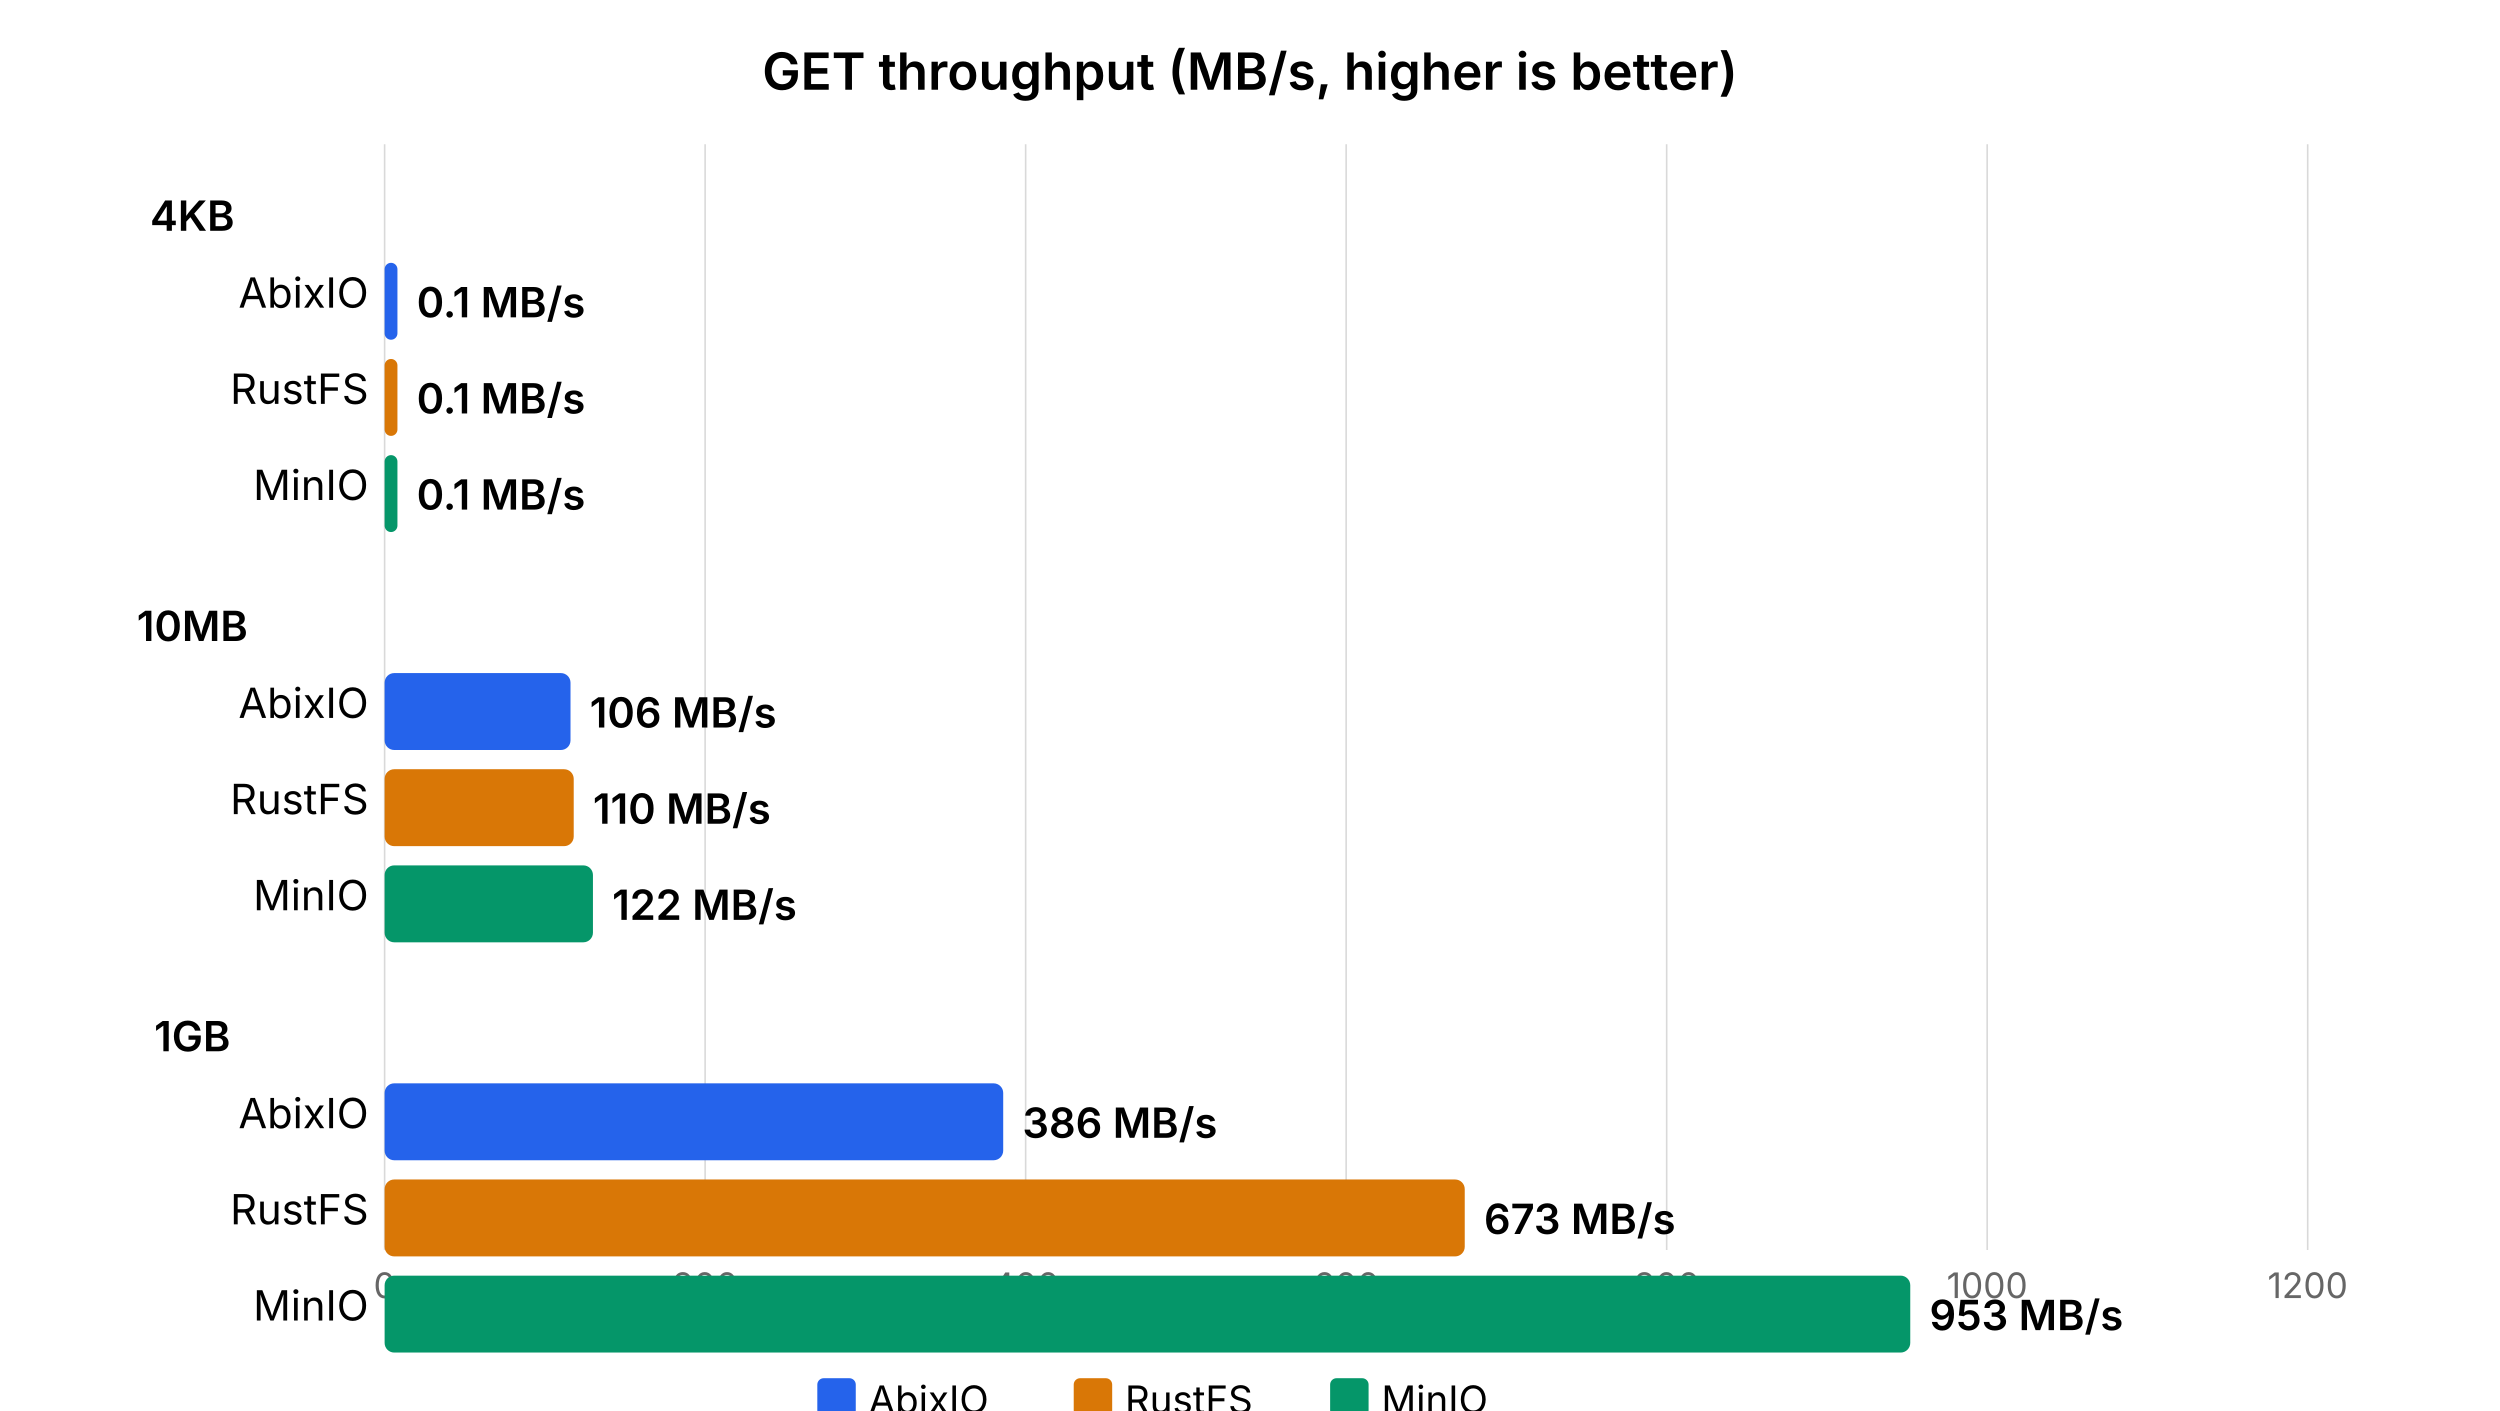
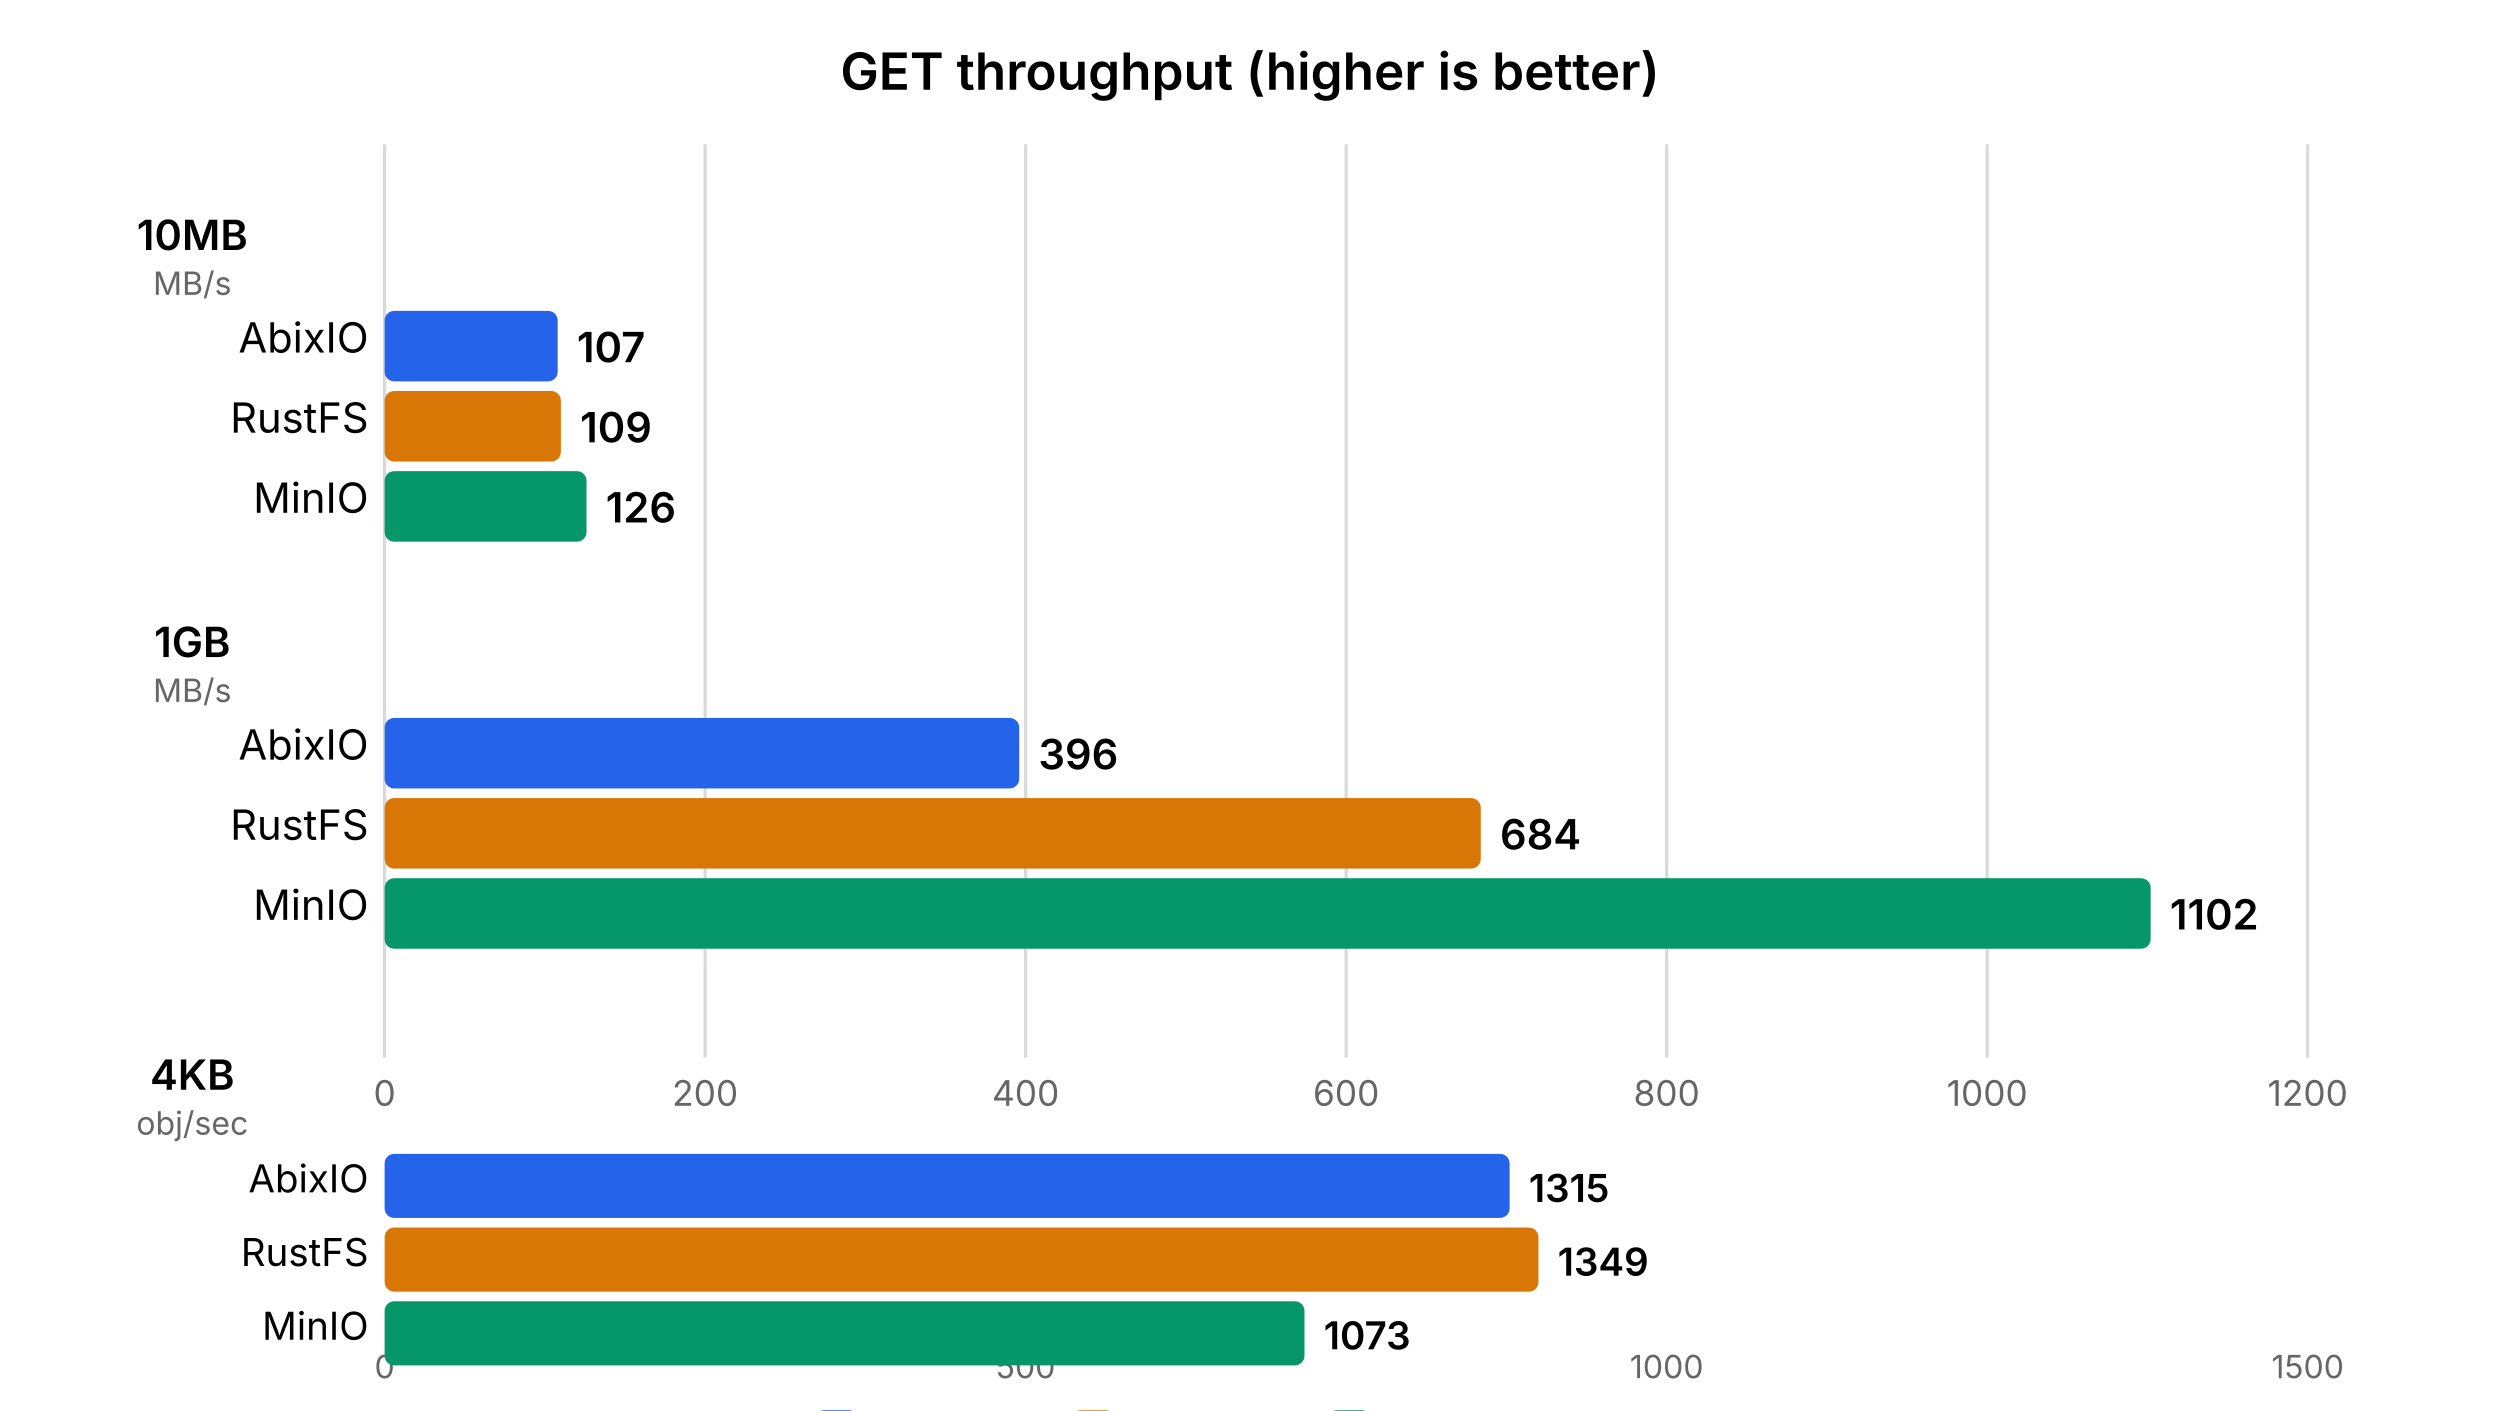
<svg xmlns="http://www.w3.org/2000/svg" viewBox="0 0 780 440" font-family="system-ui,-apple-system,sans-serif">
-   <text x="390" y="28" text-anchor="middle" style="font-size:16px;font-weight:600;fill:currentColor">GET throughput (MB/s, higher is better)</text>
-   <line x1="120" y1="45" x2="120" y2="390" style="stroke:currentColor;opacity:0.15;stroke-width:0.5" />
-   <line x1="220" y1="45" x2="220" y2="390" style="stroke:currentColor;opacity:0.15;stroke-width:0.5" />
-   <line x1="320" y1="45" x2="320" y2="390" style="stroke:currentColor;opacity:0.15;stroke-width:0.5" />
-   <line x1="420" y1="45" x2="420" y2="390" style="stroke:currentColor;opacity:0.15;stroke-width:0.5" />
-   <line x1="520" y1="45" x2="520" y2="390" style="stroke:currentColor;opacity:0.15;stroke-width:0.5" />
-   <line x1="620" y1="45" x2="620" y2="390" style="stroke:currentColor;opacity:0.15;stroke-width:0.5" />
-   <line x1="720" y1="45" x2="720" y2="390" style="stroke:currentColor;opacity:0.15;stroke-width:0.5" />
-   <text x="120" y="405" text-anchor="middle" style="font-size:11px;fill:currentColor;opacity:0.6">0</text>
-   <text x="220" y="405" text-anchor="middle" style="font-size:11px;fill:currentColor;opacity:0.6">200</text>
-   <text x="320" y="405" text-anchor="middle" style="font-size:11px;fill:currentColor;opacity:0.6">400</text>
-   <text x="420" y="405" text-anchor="middle" style="font-size:11px;fill:currentColor;opacity:0.6">600</text>
-   <text x="520" y="405" text-anchor="middle" style="font-size:11px;fill:currentColor;opacity:0.6">800</text>
-   <text x="620" y="405" text-anchor="middle" style="font-size:11px;fill:currentColor;opacity:0.6">1000</text>
-   <text x="720" y="405" text-anchor="middle" style="font-size:11px;fill:currentColor;opacity:0.6">1200</text>
-   <text x="60" y="72" text-anchor="middle" style="font-size:13px;font-weight:600;fill:currentColor">4KB</text>
-   <text x="115" y="96" text-anchor="end" style="font-size:13px;fill:currentColor">AbixIO</text>
-   <rect x="120" y="82" width="4" height="24" rx="2" fill="#2563eb" />
-   <text x="130" y="99" style="font-size:13px;font-weight:600;fill:currentColor">0.1 MB/s</text>
-   <text x="115" y="126" text-anchor="end" style="font-size:13px;fill:currentColor">RustFS</text>
-   <rect x="120" y="112" width="4" height="24" rx="2" fill="#d97706" />
-   <text x="130" y="129" style="font-size:13px;font-weight:600;fill:currentColor">0.1 MB/s</text>
-   <text x="115" y="156" text-anchor="end" style="font-size:13px;fill:currentColor">MinIO</text>
-   <rect x="120" y="142" width="4" height="24" rx="2" fill="#059669" />
-   <text x="130" y="159" style="font-size:13px;font-weight:600;fill:currentColor">0.1 MB/s</text>
-   <text x="60" y="200" text-anchor="middle" style="font-size:13px;font-weight:600;fill:currentColor">10MB</text>
-   <text x="115" y="224" text-anchor="end" style="font-size:13px;fill:currentColor">AbixIO</text>
-   <rect x="120" y="210" width="58" height="24" rx="3" fill="#2563eb" />
-   <text x="184" y="227" style="font-size:13px;font-weight:600;fill:currentColor">106 MB/s</text>
-   <text x="115" y="254" text-anchor="end" style="font-size:13px;fill:currentColor">RustFS</text>
-   <rect x="120" y="240" width="59" height="24" rx="3" fill="#d97706" />
-   <text x="185" y="257" style="font-size:13px;font-weight:600;fill:currentColor">110 MB/s</text>
-   <text x="115" y="284" text-anchor="end" style="font-size:13px;fill:currentColor">MinIO</text>
-   <rect x="120" y="270" width="65" height="24" rx="3" fill="#059669" />
-   <text x="191" y="287" style="font-size:13px;font-weight:600;fill:currentColor">122 MB/s</text>
-   <text x="60" y="328" text-anchor="middle" style="font-size:13px;font-weight:600;fill:currentColor">1GB</text>
-   <text x="115" y="352" text-anchor="end" style="font-size:13px;fill:currentColor">AbixIO</text>
-   <rect x="120" y="338" width="193" height="24" rx="3" fill="#2563eb" />
-   <text x="319" y="355" style="font-size:13px;font-weight:600;fill:currentColor">386 MB/s</text>
-   <text x="115" y="382" text-anchor="end" style="font-size:13px;fill:currentColor">RustFS</text>
-   <rect x="120" y="368" width="337" height="24" rx="3" fill="#d97706" />
-   <text x="463" y="385" style="font-size:13px;font-weight:600;fill:currentColor">673 MB/s</text>
-   <text x="115" y="412" text-anchor="end" style="font-size:13px;fill:currentColor">MinIO</text>
-   <rect x="120" y="398" width="476" height="24" rx="3" fill="#059669" />
-   <text x="602" y="415" style="font-size:13px;font-weight:600;fill:currentColor">953 MB/s</text>
-   <rect x="255" y="430" width="12" height="12" rx="2" fill="#2563eb" />
-   <text x="271" y="441" style="font-size:12px;fill:currentColor">AbixIO</text>
-   <rect x="335" y="430" width="12" height="12" rx="2" fill="#d97706" />
-   <text x="351" y="441" style="font-size:12px;fill:currentColor">RustFS</text>
-   <rect x="415" y="430" width="12" height="12" rx="2" fill="#059669" />
-   <text x="431" y="441" style="font-size:12px;fill:currentColor">MinIO</text>
+   <text x="390" y="28" text-anchor="middle" style="font-size:16px;font-weight:600;fill:currentColor">GET throughput (higher is better)</text>
+   <line x1="120" y1="45" x2="120" y2="330" style="stroke:currentColor;opacity:0.15" />
+   <line x1="220" y1="45" x2="220" y2="330" style="stroke:currentColor;opacity:0.15" />
+   <line x1="320" y1="45" x2="320" y2="330" style="stroke:currentColor;opacity:0.15" />
+   <line x1="420" y1="45" x2="420" y2="330" style="stroke:currentColor;opacity:0.15" />
+   <line x1="520" y1="45" x2="520" y2="330" style="stroke:currentColor;opacity:0.15" />
+   <line x1="620" y1="45" x2="620" y2="330" style="stroke:currentColor;opacity:0.15" />
+   <line x1="720" y1="45" x2="720" y2="330" style="stroke:currentColor;opacity:0.15" />
+   <text x="120" y="345" text-anchor="middle" style="font-size:11px;fill:currentColor;opacity:0.6">0</text>
+   <text x="220" y="345" text-anchor="middle" style="font-size:11px;fill:currentColor;opacity:0.6">200</text>
+   <text x="320" y="345" text-anchor="middle" style="font-size:11px;fill:currentColor;opacity:0.6">400</text>
+   <text x="420" y="345" text-anchor="middle" style="font-size:11px;fill:currentColor;opacity:0.6">600</text>
+   <text x="520" y="345" text-anchor="middle" style="font-size:11px;fill:currentColor;opacity:0.6">800</text>
+   <text x="620" y="345" text-anchor="middle" style="font-size:11px;fill:currentColor;opacity:0.6">1000</text>
+   <text x="720" y="345" text-anchor="middle" style="font-size:11px;fill:currentColor;opacity:0.6">1200</text>
+   <text x="60" y="78" text-anchor="middle" style="font-size:13px;font-weight:600;fill:currentColor">10MB</text>
+   <text x="60" y="92" text-anchor="middle" style="font-size:10px;fill:currentColor;opacity:0.6">MB/s</text>
+   <text x="115" y="110" text-anchor="end" style="font-size:13px;fill:currentColor">AbixIO</text>
+   <rect x="120" y="97" width="54" height="22" rx="3" fill="#2563eb" />
+   <text x="180" y="113" style="font-size:13px;font-weight:600;fill:currentColor">107</text>
+   <text x="115" y="135" text-anchor="end" style="font-size:13px;fill:currentColor">RustFS</text>
+   <rect x="120" y="122" width="55" height="22" rx="3" fill="#d97706" />
+   <text x="181" y="138" style="font-size:13px;font-weight:600;fill:currentColor">109</text>
+   <text x="115" y="160" text-anchor="end" style="font-size:13px;fill:currentColor">MinIO</text>
+   <rect x="120" y="147" width="63" height="22" rx="3" fill="#059669" />
+   <text x="189" y="163" style="font-size:13px;font-weight:600;fill:currentColor">126</text>
+   <text x="60" y="205" text-anchor="middle" style="font-size:13px;font-weight:600;fill:currentColor">1GB</text>
+   <text x="60" y="219" text-anchor="middle" style="font-size:10px;fill:currentColor;opacity:0.6">MB/s</text>
+   <text x="115" y="237" text-anchor="end" style="font-size:13px;fill:currentColor">AbixIO</text>
+   <rect x="120" y="224" width="198" height="22" rx="3" fill="#2563eb" />
+   <text x="324" y="240" style="font-size:13px;font-weight:600;fill:currentColor">396</text>
+   <text x="115" y="262" text-anchor="end" style="font-size:13px;fill:currentColor">RustFS</text>
+   <rect x="120" y="249" width="342" height="22" rx="3" fill="#d97706" />
+   <text x="468" y="265" style="font-size:13px;font-weight:600;fill:currentColor">684</text>
+   <text x="115" y="287" text-anchor="end" style="font-size:13px;fill:currentColor">MinIO</text>
+   <rect x="120" y="274" width="551" height="22" rx="3" fill="#059669" />
+   <text x="677" y="290" style="font-size:13px;font-weight:600;fill:currentColor">1102</text>
+   <text x="60" y="340" text-anchor="middle" style="font-size:13px;font-weight:600;fill:currentColor">4KB</text>
+   <text x="60" y="354" text-anchor="middle" style="font-size:10px;fill:currentColor;opacity:0.6">obj/sec</text>
+   <text x="120" y="430" text-anchor="middle" style="font-size:10px;fill:currentColor;opacity:0.6">0</text>
+   <text x="320" y="430" text-anchor="middle" style="font-size:10px;fill:currentColor;opacity:0.6">500</text>
+   <text x="520" y="430" text-anchor="middle" style="font-size:10px;fill:currentColor;opacity:0.6">1000</text>
+   <text x="720" y="430" text-anchor="middle" style="font-size:10px;fill:currentColor;opacity:0.6">1500</text>
+   <text x="115" y="372" text-anchor="end" style="font-size:12px;fill:currentColor">AbixIO</text>
+   <rect x="120" y="360" width="351" height="20" rx="3" fill="#2563eb" />
+   <text x="477" y="375" style="font-size:12px;font-weight:600;fill:currentColor">1315</text>
+   <text x="115" y="395" text-anchor="end" style="font-size:12px;fill:currentColor">RustFS</text>
+   <rect x="120" y="383" width="360" height="20" rx="3" fill="#d97706" />
+   <text x="486" y="398" style="font-size:12px;font-weight:600;fill:currentColor">1349</text>
+   <text x="115" y="418" text-anchor="end" style="font-size:12px;fill:currentColor">MinIO</text>
+   <rect x="120" y="406" width="287" height="20" rx="3" fill="#059669" />
+   <text x="413" y="421" style="font-size:12px;font-weight:600;fill:currentColor">1073</text>
+   <rect x="255" y="440" width="12" height="12" rx="2" fill="#2563eb" />
+   <text x="271" y="451" style="font-size:12px;fill:currentColor">AbixIO</text>
+   <rect x="335" y="440" width="12" height="12" rx="2" fill="#d97706" />
+   <text x="351" y="451" style="font-size:12px;fill:currentColor">RustFS</text>
+   <rect x="415" y="440" width="12" height="12" rx="2" fill="#059669" />
+   <text x="431" y="451" style="font-size:12px;fill:currentColor">MinIO</text>
</svg>
